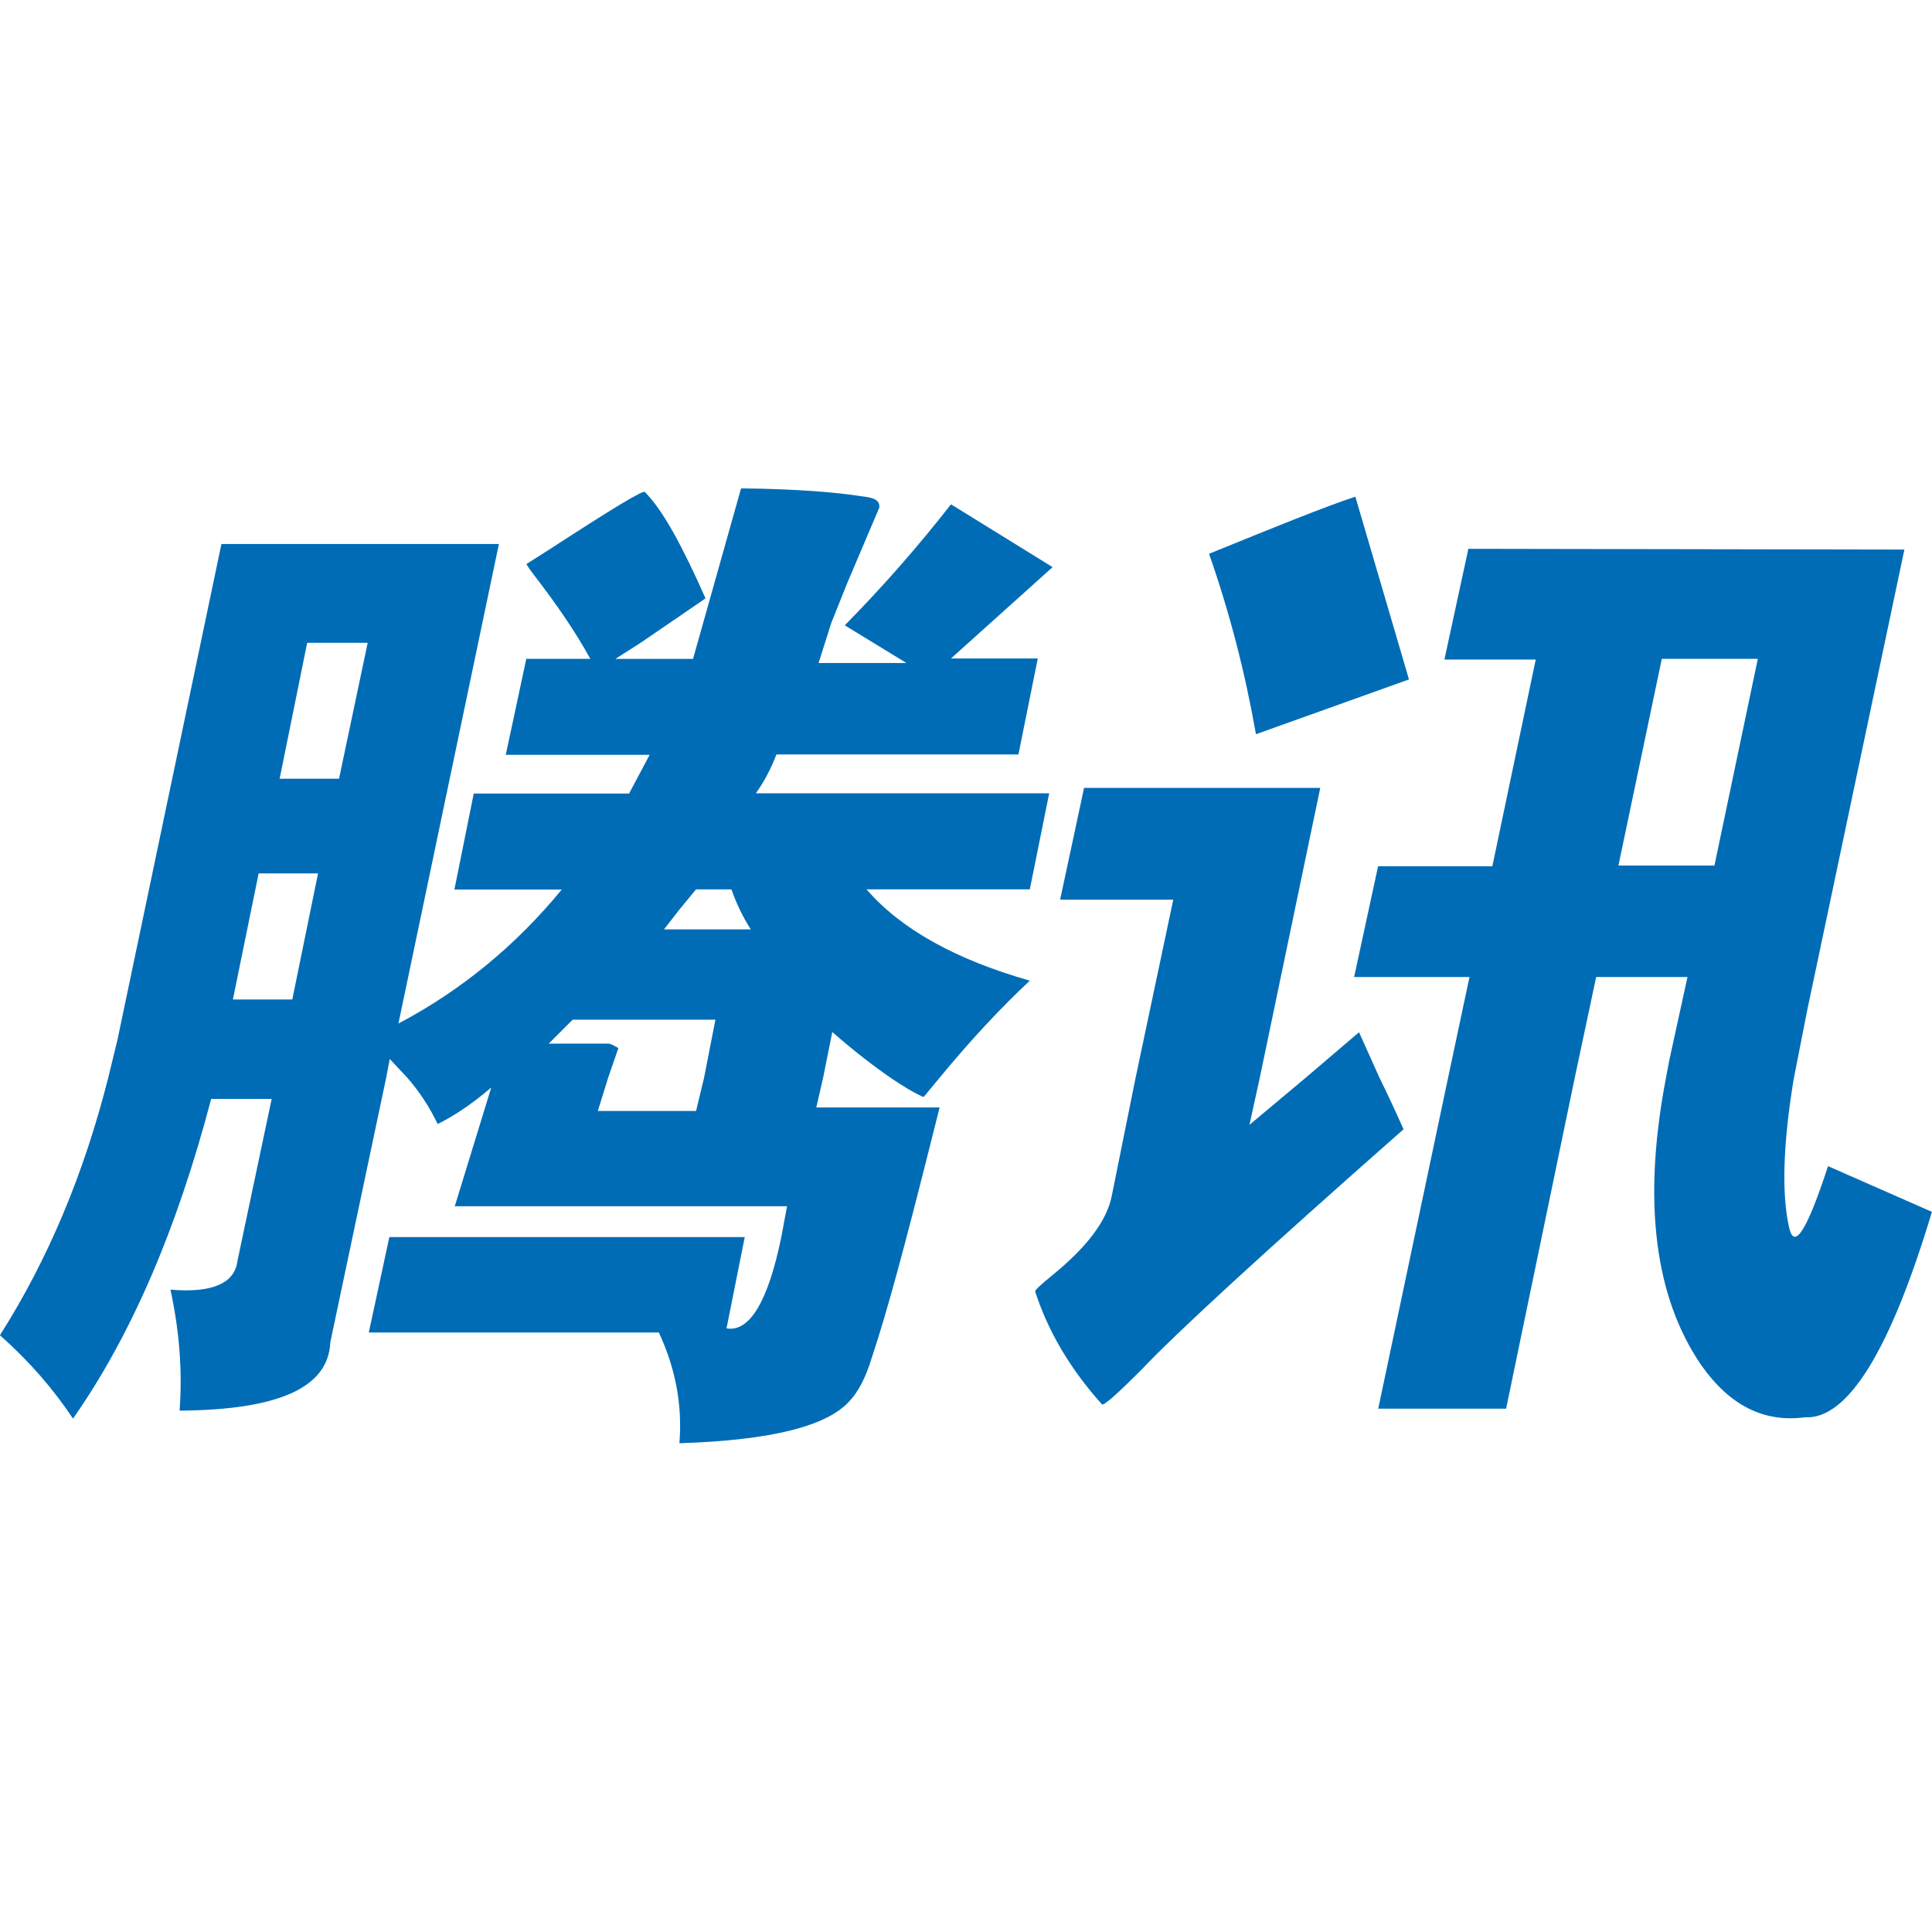
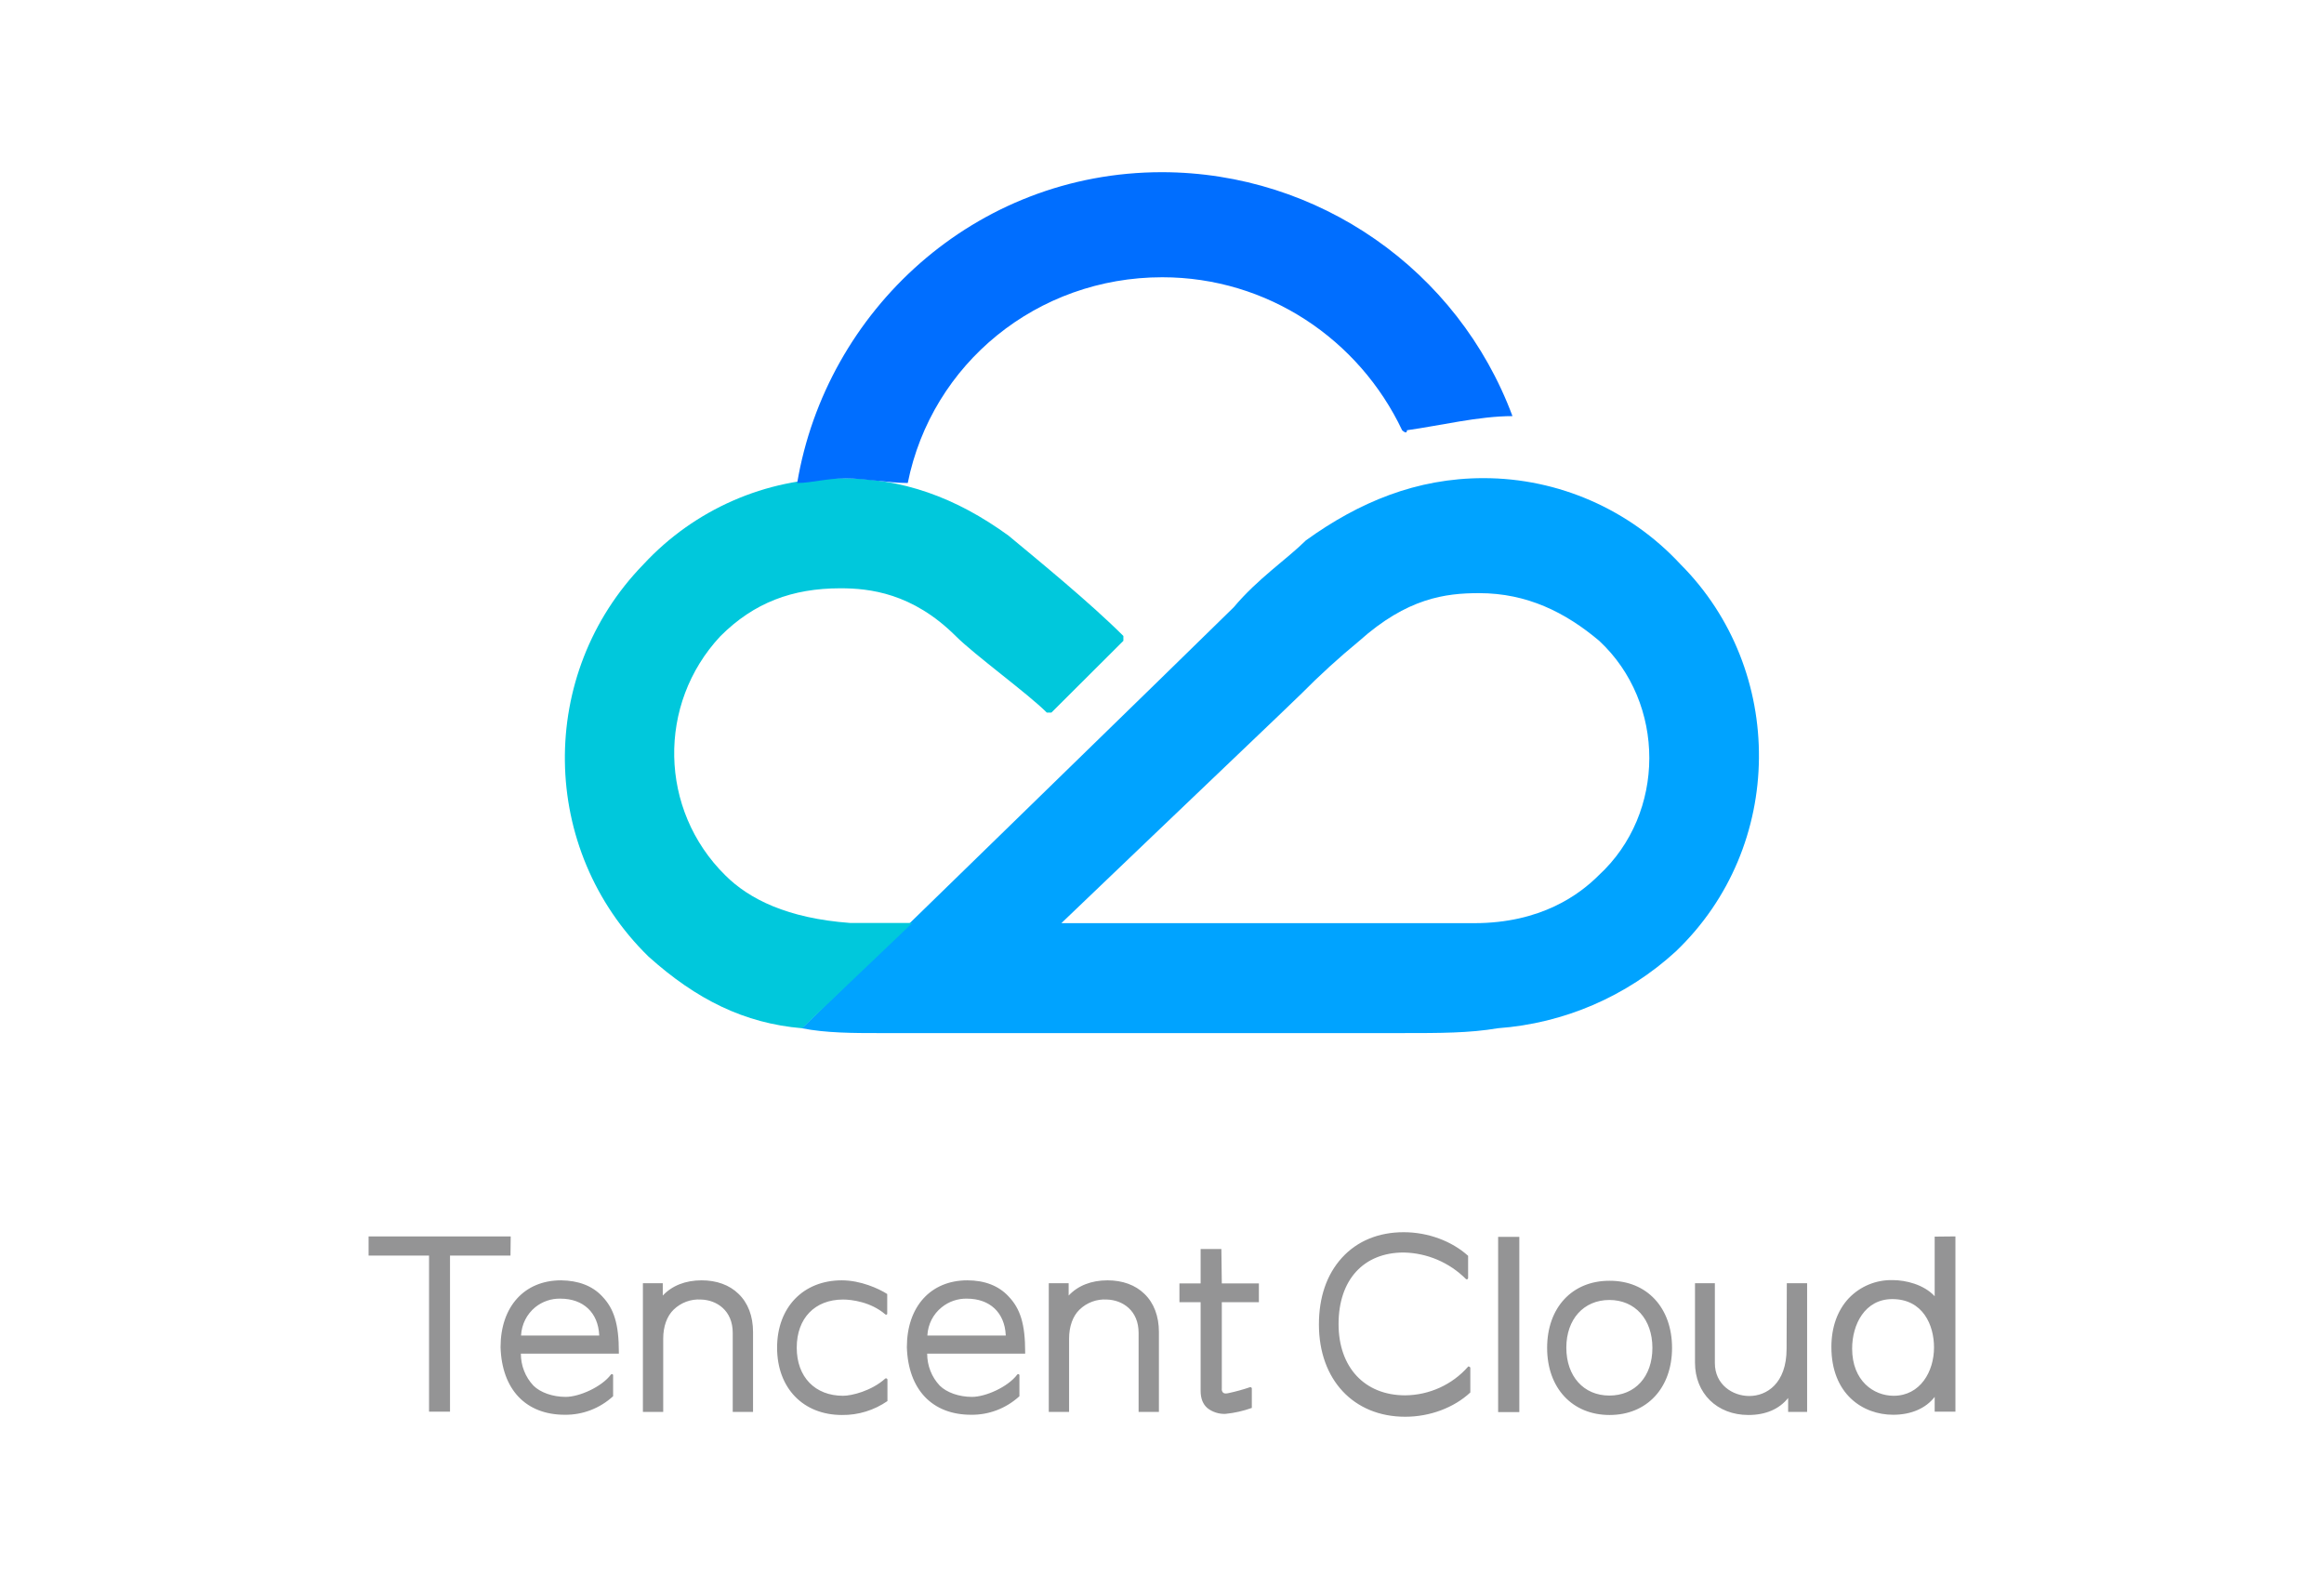
- <svg xmlns="http://www.w3.org/2000/svg" width="64" height="64" viewBox="4.245 3.085 25.957 25.93">
-   <path d="M14.2 9.638l-.644 2.286h-1.043l.337-.215.874-.598c-.31-.7-.573-1.186-.813-1.427-.007-.044-.45.227-1.304.782l-.29.184a1.43 1.43 0 0 0 .107.153c.3.39.555.76.752 1.12h-.86l-.276 1.29h1.933l-.138.26-.138.26H10.61l-.26 1.29h1.442c-.616.75-1.348 1.354-2.194 1.8l1.35-6.443H7.22l-1.396 6.658-.123.506c-.325 1.288-.807 2.444-1.457 3.467.394.348.715.72.982 1.12.78-1.114 1.395-2.54 1.856-4.295h.813l-.46 2.178c-.036.298-.34.433-.9.384.115.533.164 1.067.123 1.626 1.33-.01 2-.308 2.025-.92l.752-3.56.046-.245.23.245a2.74 2.74 0 0 1 .414.629c.204-.1.445-.255.72-.49l-.49 1.595h4.464l-.077.414c-.177.862-.425 1.28-.736 1.227l.245-1.227H9.476L9.2 20.974h3.897c.223.48.318.973.276 1.488 1.243-.04 2.005-.232 2.3-.583.093-.102.2-.28.29-.583.203-.608.44-1.497.736-2.67l.17-.675h-1.657l.092-.4.123-.614c.295.258.556.458.782.614.168.115.315.203.445.26l.215-.26c.427-.518.833-.95 1.212-1.304-1-.285-1.733-.693-2.194-1.227h2.194l.26-1.29H14.4a2.29 2.29 0 0 0 .276-.522h3.252l.26-1.29h-1.166l1.365-1.227-1.365-.844a18.89 18.89 0 0 1-1.427 1.626l.828.506h-1.18l.17-.537.215-.537.43-1.012c.01-.09-.048-.134-.23-.153-.344-.054-.885-.1-1.626-.107zm8.253.107c-.416.138-1.063.4-1.964.767.283.808.488 1.614.63 2.424l2.056-.736-.72-2.454zm1.52.7l-.322 1.488h1.227l-.583 2.777H22.76l-.322 1.488h1.55l-.29 1.365-.936 4.434h1.718l.92-4.434.29-1.365h1.227l-.245 1.12-.046.245c-.314 1.645-.153 2.932.476 3.85.383.544.845.774 1.396.7.57.03 1.142-.892 1.703-2.76l-1.396-.614c-.28.857-.452 1.135-.522.828-.1-.437-.087-1.1.06-1.994l.184-.936 1.304-6.182zM8.372 11.708h.813L8.8 13.534h-.798zm18.2.215h1.29l-.583 2.777h-1.29zm-7.762 1.733l-.322 1.503h1.52l-.506 2.393-.322 1.596c-.07.334-.337.682-.798 1.058-.136.112-.22.184-.23.215.17.528.47 1.044.9 1.52.033.01.212-.15.522-.46.462-.49 1.632-1.567 3.528-3.237a20.26 20.26 0 0 0-.307-.66l-.015-.03-.276-.614-.72.614-.752.63.138-.63.813-3.897h-3.16zm-11.09 1.15h.798L8.172 16.5h-.798zm5.876.215h.476c.066.188.153.37.26.537h-1.166l.215-.276zm-1.657 1.75h1.918l-.153.782-.107.445h-1.32l.138-.445.138-.4c-.064-.037-.104-.06-.138-.06h-.798z" fill="#006cb6" />
+ <svg xmlns="http://www.w3.org/2000/svg" version="1.0" id="Layer_1" x="0px" y="0px" viewBox="0 0 1053 719.6" style="enable-background:new 0 0 1053 719.6;" xml:space="preserve">
+   <style type="text/css">
+ 	.st0{fill:#949495;}
+ 	.st1{fill:#00A3FF;}
+ 	.st2{fill:#00C8DC;}
+ 	.st3{fill:#006EFF;}
+ </style>
+   <path class="st0" d="M665.2,619.1c-7.2,8.2-17.6,12.9-28.5,13c-18.4,0-30.2-12.7-30.2-32.3c0-20,11.3-32.4,29.5-32.4  c10.6,0.2,20.7,4.5,28.2,12c0.2,0.2,0.6,0.2,0.8,0c0,0,0,0,0,0c0.1-0.1,0.2-0.3,0.2-0.4v-10.1c-7.4-6.7-18.2-10.7-29.2-10.7  c-11.4,0-21.1,4-28,11.6s-10.4,17.9-10.4,30.2c0,25,15.7,41.8,39.1,41.8c11.2,0,22.1-4.1,29.5-11v-11.1c0-0.3-0.3-0.6-0.6-0.6  C665.5,618.9,665.3,619,665.2,619.1 M231.4,560.1H167v8.7h27.4v70.7h9.5v-70.7h27.4L231.4,560.1z M858,632.3  c-9,0-18.8-6.7-18.8-21.4c0-10.8,5.7-22.4,18.2-22.4c13.9,0,18.9,11.8,18.9,21.9C876.3,621.4,870,632.3,858,632.3z M876.6,560.2v27  c-4.9-5.3-13.1-7.3-19-7.3c-7.5-0.2-14.8,2.8-20,8.3c-5.1,5.5-7.8,13.1-7.8,22c0,21.2,14.1,30.7,28,30.7c8.1,0,14.8-2.9,18.8-8.1  v6.7h9.4v-79.4L876.6,560.2L876.6,560.2z M678.8,639.7h9.6v-79.4h-9.6V639.7z M352.1,610.5c0,18.3,11.8,30.5,29.4,30.5  c7.3,0.1,14.5-2.1,20.6-6.3V625c0-0.3-0.3-0.6-0.6-0.6c-0.1,0-0.3,0-0.4,0.1c-6.2,5.6-15.2,7.8-19.1,7.8c-12.7,0-21-8.5-21-21.8  s8.2-21.8,21-21.8c3.9,0,12.6,1.1,19.1,6.7c0.2,0.2,0.6,0.2,0.8,0c0.1-0.1,0.1-0.2,0.1-0.4v-8.8c-3.9-2.5-12.1-6.2-20.6-6.2  C363.9,580,352.1,592.3,352.1,610.5 M236.1,605v-0.2c0.3-4.9,2.6-9.5,6.4-12.6c3.2-2.6,7.3-4,11.4-3.9c10.4,0,17.1,6.3,17.6,16.5  v0.2H236.1z M254.2,580c-16.6,0-27.4,11.9-27.4,30.3c0.6,19.2,11.5,30.6,29.1,30.6c8.1,0.1,15.9-2.9,21.9-8.4v-9.5  c0-0.3-0.3-0.6-0.6-0.5c-0.1,0-0.3,0.1-0.4,0.2c-4.2,5.6-14.3,10.1-20.5,10.1c-5.9,0-11.5-2-14.6-5.1c-3.7-3.9-5.7-9.1-5.7-14.5  h44.4v-0.7c0-12.5-2.1-19.6-7.6-25.3C268.4,582.5,262.1,580.1,254.2,580L254.2,580z M809.5,611c0,15.8-9.1,21.4-16.9,21.4  c-7.6,0-15.6-5.2-15.6-14.9v-36.2h-9v36c0,13.9,10,23.7,24.2,23.7c7.9,0,14-2.7,18-7.7v6.3h8.6v-58.3h-9.2L809.5,611z M317.9,580  c-7.3,0-13.4,2.4-17.6,6.9v-5.6h-9v58.3h9.2v-33.2c0-5.5,1.7-10.2,4.7-13.1c3.3-3.2,7.8-4.9,12.4-4.6c7.2,0.2,14.4,5,14.4,15.1v35.8  h9.2v-36.2c0-7.2-2.3-13.2-6.6-17.3C330.5,582.1,324.7,580,317.9,580 M420.2,605v-0.2c0.3-4.9,2.6-9.5,6.5-12.6  c3.2-2.6,7.3-4,11.4-3.9c10.4,0,17.1,6.3,17.6,16.5v0.2L420.2,605z M438.3,580c-16.6,0-27.4,11.9-27.4,30.3  c0.6,19.2,11.5,30.6,29.1,30.6c8.1,0.1,15.9-2.9,21.9-8.4v-9.5c0-0.3-0.3-0.6-0.6-0.5c-0.2,0-0.3,0.1-0.4,0.2  c-4.2,5.6-14.3,10.1-20.5,10.1c-5.9,0-11.5-2-14.6-5.1c-3.7-3.9-5.7-9.1-5.7-14.5h44.4v-0.7c0-12.5-2.1-19.6-7.6-25.3  C452.5,582.5,446.2,580,438.3,580L438.3,580z M501.8,580c-7.3,0-13.4,2.4-17.6,6.9v-5.6h-9v58.3h9.2v-33.2c0-5.5,1.7-10.2,4.7-13.1  c3.3-3.2,7.8-4.9,12.4-4.6c7.2,0.2,14.4,5,14.4,15.1v35.8h9.2v-36.2c0-7.2-2.3-13.2-6.6-17.3C514.4,582.1,508.6,580,501.8,580   M553.4,565.8H544v15.6h-9.6v8.5h9.6v40.1c0,3.5,1,6.1,3.1,7.9c2.3,1.8,5.2,2.7,8.1,2.6c4.1-0.4,8.1-1.3,12-2.7v-8.8  c0-0.3-0.3-0.6-0.6-0.6c-0.1,0-0.1,0-0.2,0c-3.2,1.1-6.5,2-9.8,2.7c-1,0.2-1.8,0.3-2.4-0.2c-0.5-0.5-0.7-1.2-0.6-1.8v-39.2h16.8  v-8.5h-16.8L553.4,565.8z M729.2,632.2c-11.7,0-19.5-8.8-19.5-21.7l0,0c0-12.9,7.9-21.6,19.5-21.6s19.5,8.7,19.5,21.7  S740.9,632.2,729.2,632.2 M729.2,580.2c-16.9,0-28.2,12.2-28.2,30.4s11.4,30.4,28.3,30.4s28.3-12.2,28.3-30.4  S746.2,580.1,729.2,580.2" />
+   <path class="st1" d="M724.4,396.5c-8.7,8.7-26.1,21.7-56.5,21.7h-187c56.5-54.1,104.4-99.6,108.8-104c8.3-8.4,17-16.3,26.1-23.8  c21.8-19.5,39.1-21.7,54.4-21.7c21.7,0,39.1,8.7,54.4,21.6C754.9,318.5,754.9,368.4,724.4,396.5z M761.4,255.6  c-23-24.8-55.3-39-89.2-39c-30.4,0-56.5,10.9-80.5,28.2c-8.8,8.7-21.8,17.3-32.7,30.3c-8.7,8.7-195.7,190.7-195.7,190.7  c10.9,2.2,23.9,2.2,34.8,2.2h237.1c17.4,0,30.5,0,43.5-2.2c30-2.2,58.3-14.4,80.5-34.7C809.2,383.5,809.2,303.4,761.4,255.6  L761.4,255.6z" />
+   <path class="st2" d="M456.9,242.6c-23.9-17.3-47.9-26-76.1-26c-33.9,0-66.2,14.2-89.2,39c-48.4,49.7-47.4,129.2,2.2,177.7  c21.7,19.5,43.5,30.3,69.6,32.5l50-47.7h-28.3c-28.3-2.1-45.7-10.8-56.5-21.6c-30-29.6-30.9-77.6-2.2-108.3  c15.2-15.2,32.6-21.7,54.4-21.7c13.1,0,32.6,2.1,52.2,21.6c8.7,8.7,32.6,26,41.3,34.7h2.1l32.6-32.5v-2.2  C493.9,273,470,253.5,456.9,242.6" />
+   <path class="st3" d="M685.3,188.5c-24.7-66.3-88-110.4-158.8-110.5c-84.8,0-152.2,62.8-165.3,140.8c6.5,0,13.1-2.1,21.8-2.1  c8.7,0,19.6,2.1,28.3,2.1c10.9-54.2,58.7-93.2,115.3-93.2c47.8,0,89.2,28.2,108.7,69.3c0,0,2.2,2.2,2.2,0  C652.6,192.8,670,188.5,685.3,188.5L685.3,188.5" />
</svg>
